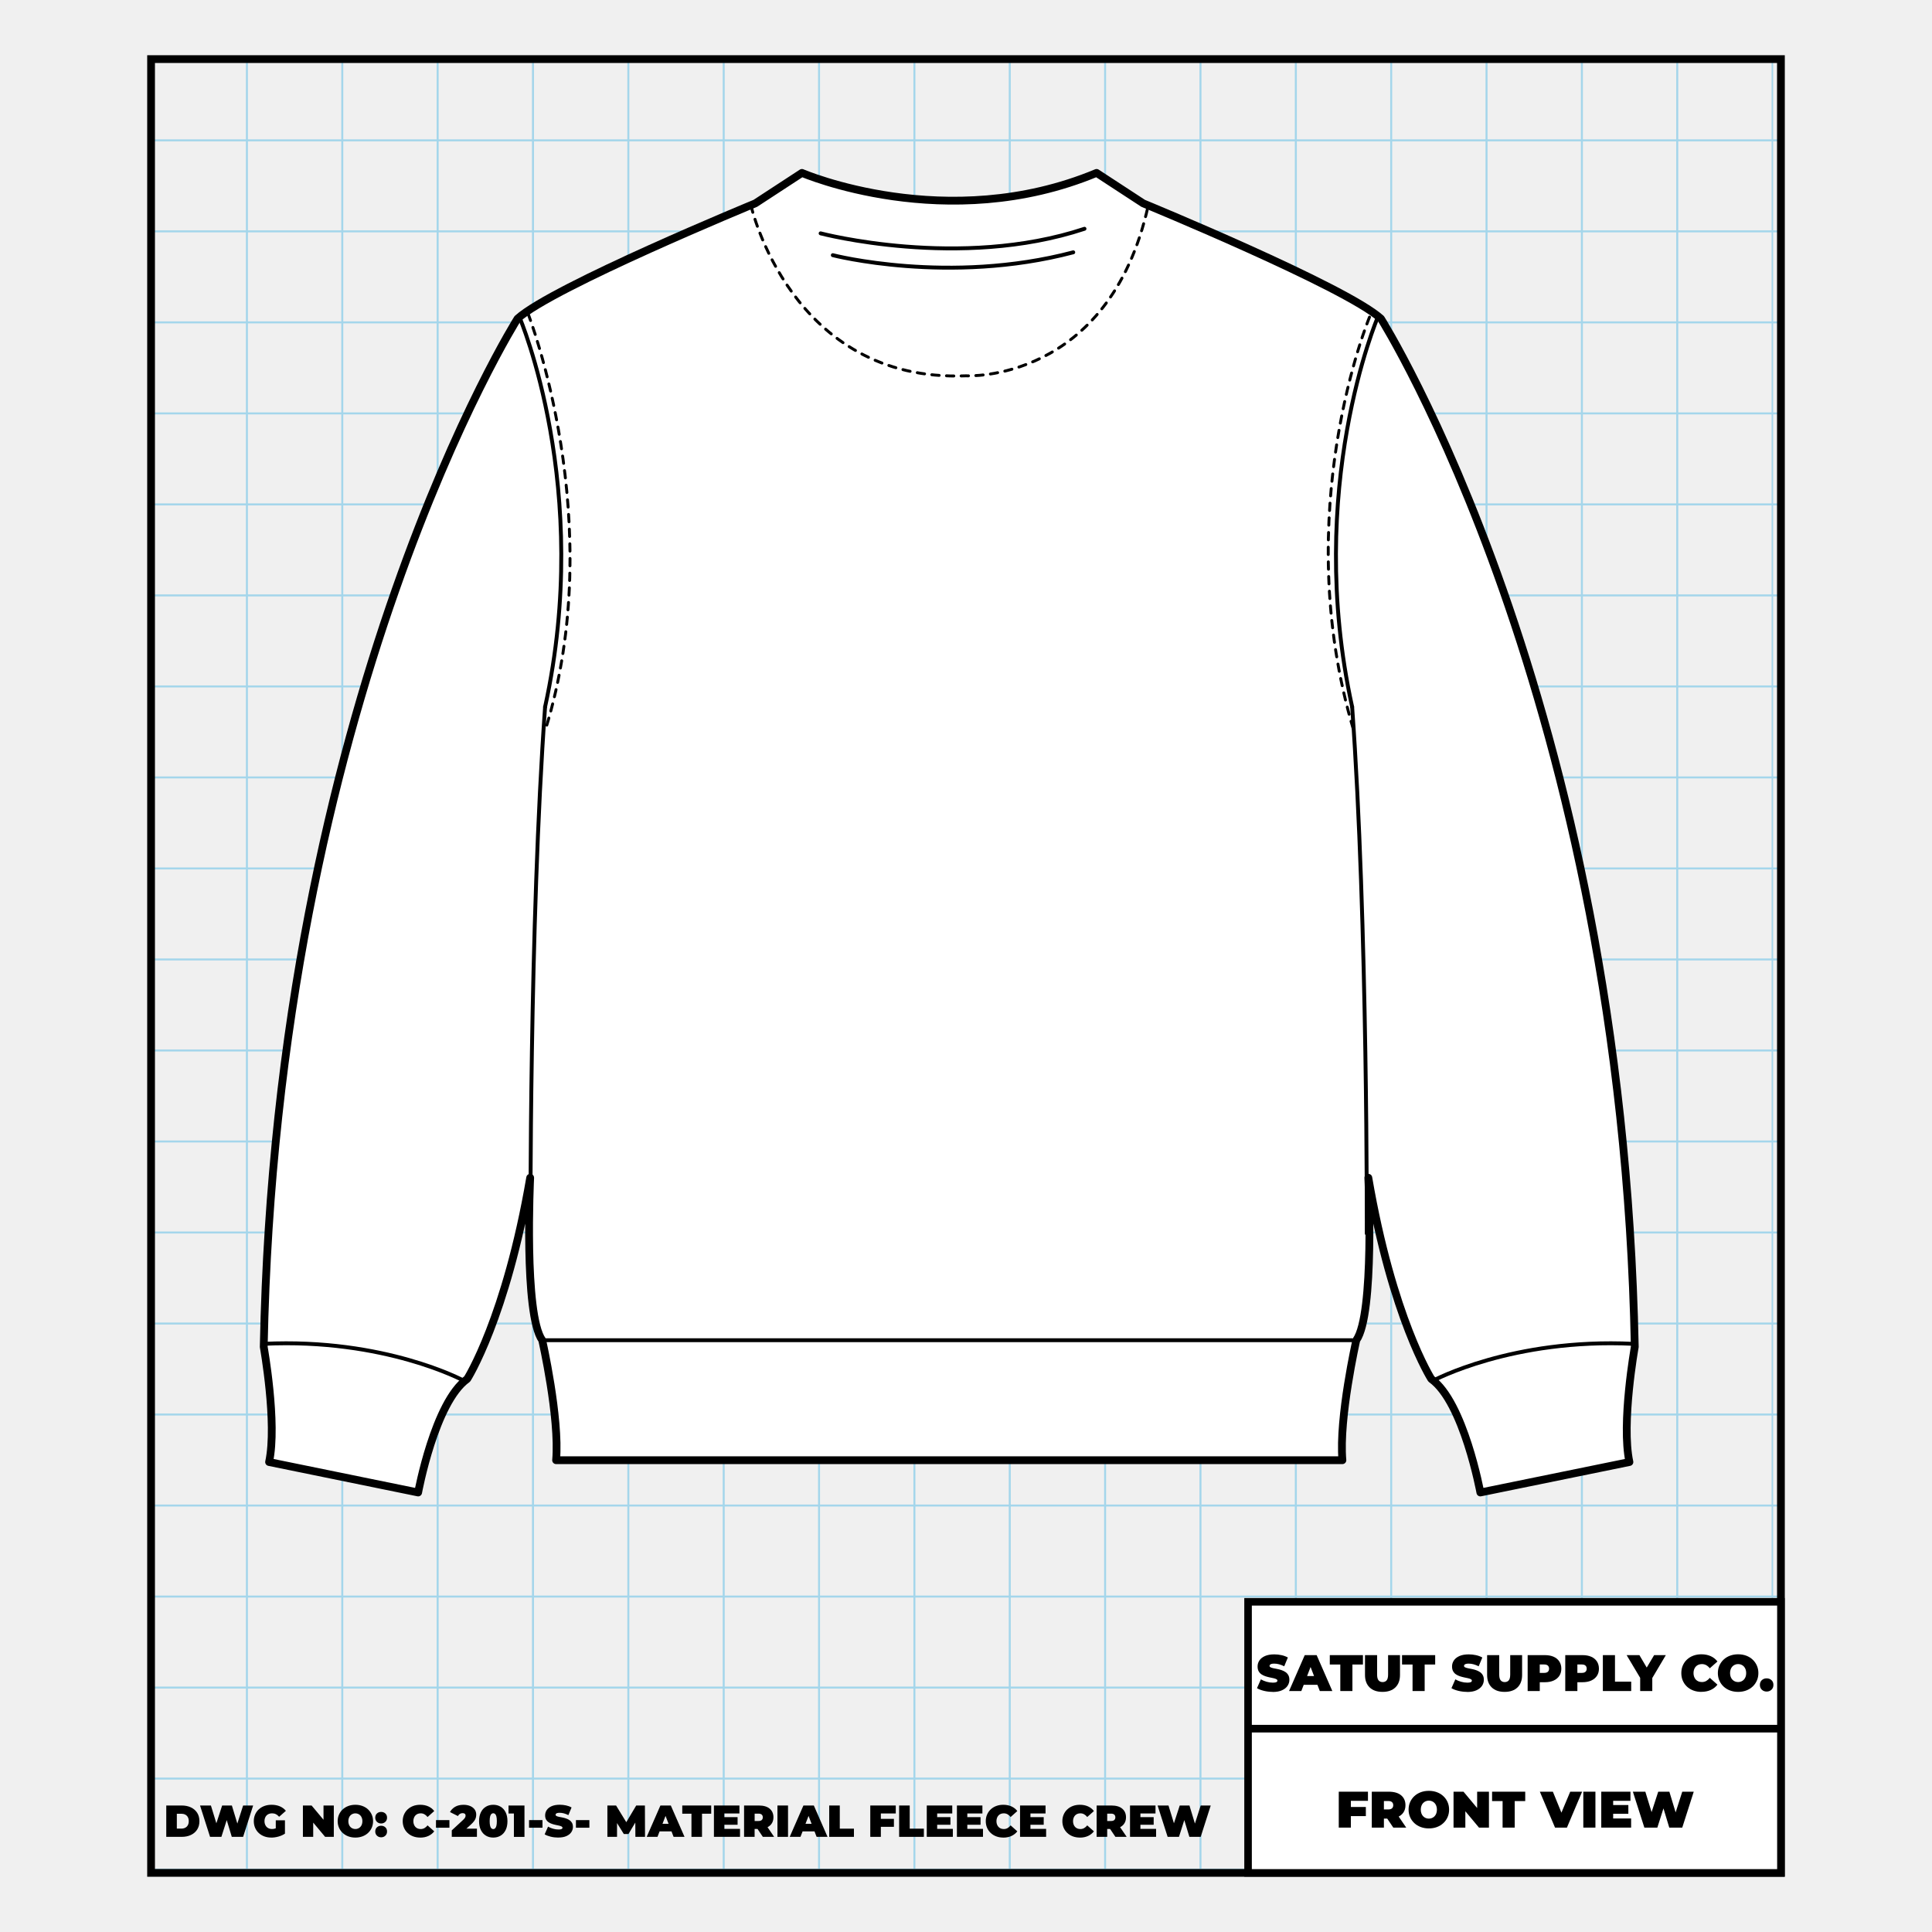
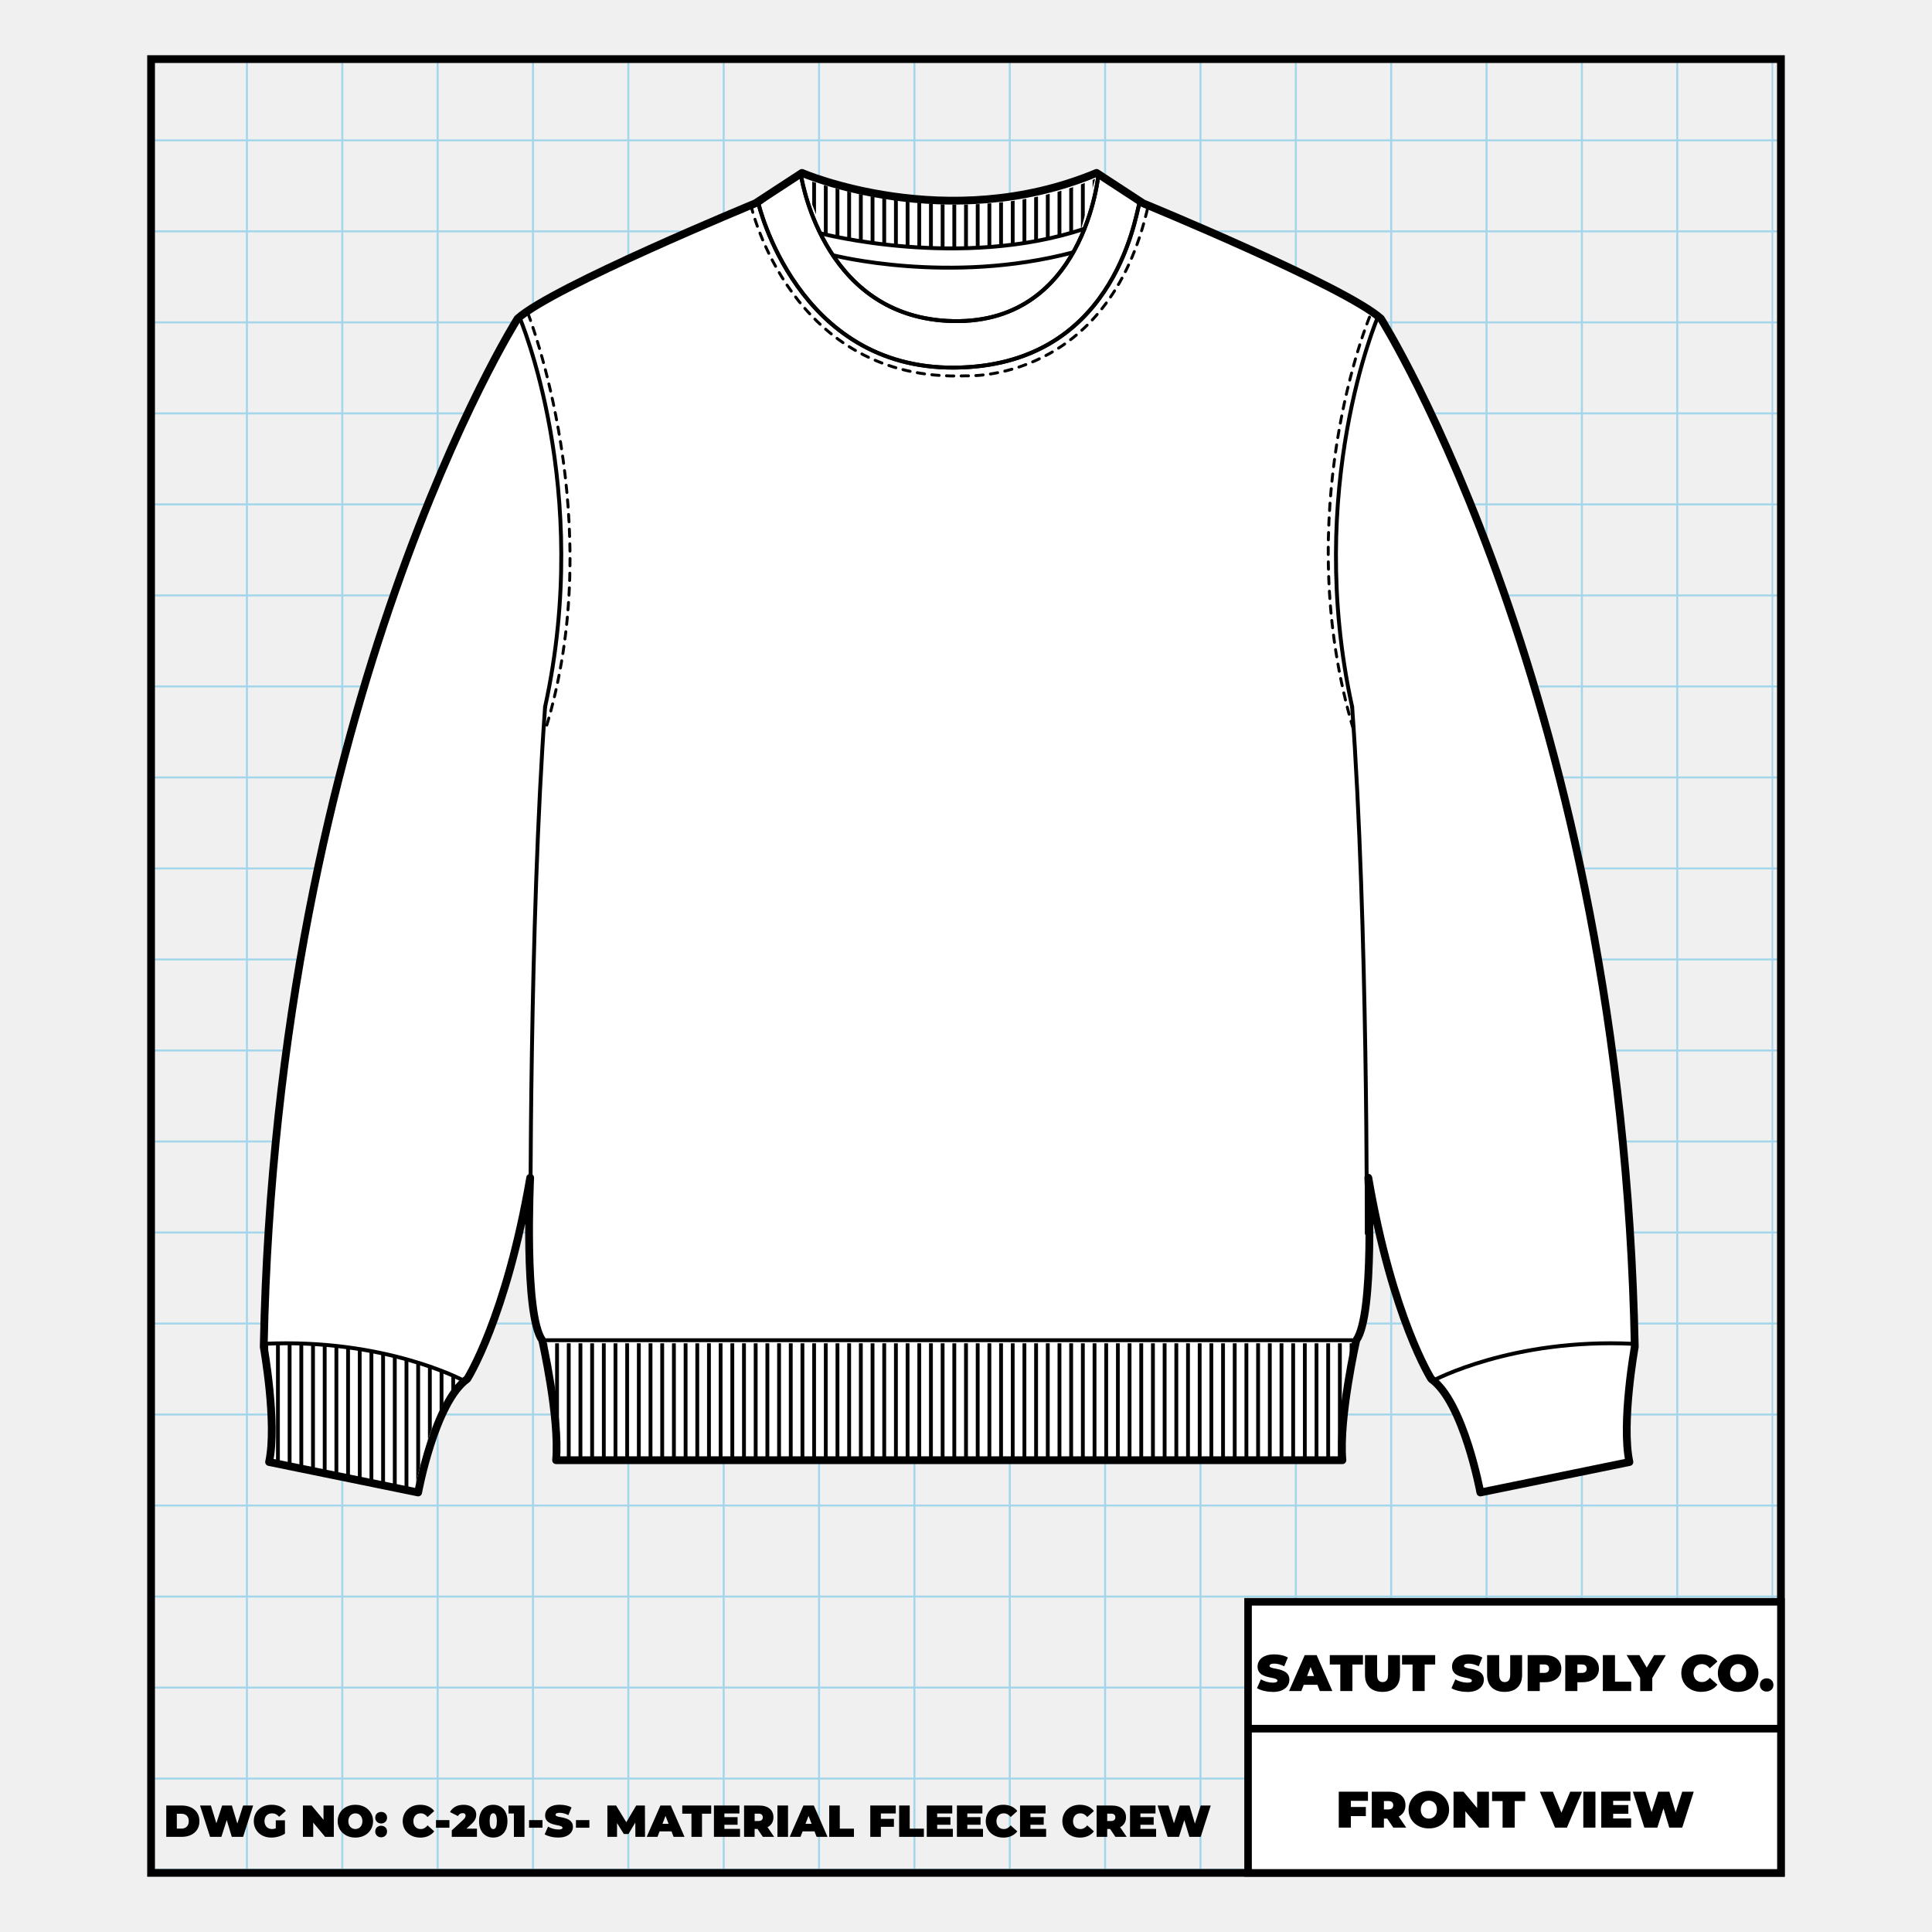
<svg xmlns="http://www.w3.org/2000/svg" xmlns:xlink="http://www.w3.org/1999/xlink" version="1.1" viewBox="0 0 992.13 992.13">
  <defs>
    <style>
      .outline, .seam, .stitching, .dimension, .annotation, .grid, .st6 {
        fill: none;
      }

      .outline, .st7, .stitching {
        stroke-width: 2px;
      }

      .outline, .st7, .stitching, .dimension, .annotation, .grid, .st6, .st8 {
        stroke: #000;
      }

      .outline, .st7, .stitching, .dimension, .grid {
        stroke-linecap: round;
      }

      .outline, .annotation, .st6, .st8 {
        stroke-miterlimit: 10;
      }

      .st9, .st7, .st8 {
        fill: #fff;
      }

      .st10 {
        fill: url(#New_Pattern_22);
      }

      .st7, .stitching, .dimension, .grid {
        stroke-linejoin: round;
      }

      .st11 {
        fill: #27aae1;
      }

      .dimension {
        stroke-width: 4px;
      }

      .st12 {
        fill: url(#New_Pattern_21);
      }

      .st13 {
        fill: url(#New_Pattern_2);
      }

      .annotation {
        stroke-width: 3.91px;
      }

      .grid {
        stroke-dasharray: 3.77;
        stroke-width: 1.5px;
      }

      .st6 {
        stroke-width: 3.98px;
      }

      .st14 {
        opacity: .38;
      }

      .st8 {
        stroke-width: 3.88px;
      }
-      .seam,.stitching{fill:none!important;}g[id*="SEAMS"] path,g[id*="SEAMS"] rect,g[id*="SEAMS"] circle,g[id*="SEAMS"] ellipse,g[id*="SEAMS"] polygon,g[id*="SEAMS"] polyline,g[id*="STITCHING"] path,g[id*="STITCHING"] rect,g[id*="STITCHING"] circle,g[id*="STITCHING"] ellipse,g[id*="STITCHING"] polygon,g[id*="STITCHING"] polyline{fill:none!important;}</style>
+     </style>
    <pattern id="New_Pattern_2" data-name="New Pattern 2" x="0" y="0" width="30" height="80.06" patternTransform="translate(1027.07 -314.06)" patternUnits="userSpaceOnUse" viewBox="0 0 30 80.06">
      <g>
        <rect class="seam" width="30" height="80.06" />
        <rect x="26.03" y="0" width="1.93" height="80.06" />
        <rect x="20.03" y="0" width="1.93" height="80.06" />
        <rect x="14.03" y="0" width="1.93" height="80.06" />
        <rect x="8.03" y="0" width="1.93" height="80.06" />
        <rect x="2.03" y="0" width="1.93" height="80.06" />
      </g>
    </pattern>
    <pattern id="New_Pattern_21" data-name="New Pattern 2" patternTransform="translate(1003.74 -245.26)" xlink:href="#New_Pattern_2" />
    <pattern id="New_Pattern_22" data-name="New Pattern 2" patternTransform="translate(-16408.78 -246.28) rotate(-180) scale(1 -1)" xlink:href="#New_Pattern_2" />
  </defs>
  <g id="_x31_.GRID_x5F_BG">
    <g class="st14">
      <rect class="st11" x="77.84" y="959.57" width="836.45" height="1.02" />
      <rect class="st11" x="77.84" y="912.83" width="836.45" height="1.02" />
      <rect class="st11" x="77.84" y="866.1" width="836.45" height="1.02" />
      <rect class="st11" x="77.84" y="819.36" width="836.45" height="1.02" />
      <rect class="st11" x="77.84" y="772.62" width="836.45" height="1.02" />
      <rect class="st11" x="77.84" y="725.88" width="836.45" height="1.02" />
      <rect class="st11" x="77.84" y="679.15" width="836.45" height="1.02" />
      <rect class="st11" x="77.84" y="632.41" width="836.45" height="1.02" />
      <rect class="st11" x="77.84" y="585.67" width="836.45" height="1.02" />
      <rect class="st11" x="77.84" y="538.94" width="836.45" height="1.02" />
      <rect class="st11" x="77.84" y="492.2" width="836.45" height="1.02" />
      <rect class="st11" x="77.84" y="445.46" width="836.45" height="1.02" />
      <rect class="st11" x="77.84" y="398.72" width="836.45" height="1.02" />
      <rect class="st11" x="77.84" y="351.99" width="836.45" height="1.02" />
      <rect class="st11" x="77.84" y="305.25" width="836.45" height="1.02" />
      <rect class="st11" x="77.84" y="258.51" width="836.45" height="1.02" />
      <rect class="st11" x="77.84" y="211.78" width="836.45" height="1.02" />
      <rect class="st11" x="77.84" y="165.04" width="836.45" height="1.02" />
      <rect class="st11" x="77.84" y="118.3" width="836.45" height="1.02" />
      <rect class="st11" x="77.84" y="71.56" width="836.45" height="1.02" />
      <rect class="st11" x="909.76" y="31.87" width=".8" height="927.7" />
      <rect class="st11" x="860.8" y="31.53" width="1.02" height="928.04" />
      <rect class="st11" x="811.83" y="31.53" width="1.02" height="928.04" />
      <rect class="st11" x="762.86" y="31.53" width="1.02" height="928.04" />
      <rect class="st11" x="713.9" y="31.53" width="1.02" height="928.04" />
      <rect class="st11" x="664.93" y="31.53" width="1.02" height="928.04" />
      <rect class="st11" x="615.96" y="31.53" width="1.02" height="928.04" />
      <rect class="st11" x="566.99" y="31.53" width="1.02" height="928.04" />
      <rect class="st11" x="518.03" y="31.53" width="1.02" height="928.04" />
      <rect class="st11" x="469.06" y="31.53" width="1.02" height="928.04" />
      <rect class="st11" x="420.09" y="31.53" width="1.02" height="928.04" />
      <rect class="st11" x="371.13" y="31.53" width="1.02" height="928.04" />
      <rect class="st11" x="322.16" y="31.53" width="1.02" height="928.04" />
      <rect class="st11" x="273.19" y="31.53" width="1.02" height="928.04" />
      <rect class="st11" x="224.23" y="31.53" width="1.02" height="928.04" />
      <rect class="st11" x="175.26" y="31.53" width="1.02" height="928.04" />
      <rect class="st11" x="126.29" y="31.53" width="1.02" height="928.04" />
    </g>
    <g>
      <rect class="st6" x="77.58" y="30.35" width="836.97" height="931.42" />
      <rect class="st8" x="640.91" y="822.57" width="273.64" height="139.21" />
      <line class="annotation" x1="640.91" y1="887.71" x2="914.55" y2="887.71" />
    </g>
  </g>
  <g id="_x32_.MASK_x5F_FILL">
    <path class="st9" d="M689.36,749.85c-1.9-21.8,7.13-61.62,7.13-61.62,9.51-13.27,6.18-83.43,6.18-83.43,12.36,72.05,32.33,103.33,32.33,103.33,16.64,11.85,25.2,58.3,25.2,58.3l76.55-15.64c-4.28-19.91,2.75-59.14,2.75-59.14-6.6-332.27-130.35-528.01-130.35-528.01-18.15-16.45-122.1-59.22-122.1-59.22l-23.93-15.63c-77.04,32.11-151.31,0-151.31,0l-23.93,15.63s-103.95,42.77-122.1,59.22c0,0-123.75,195.74-130.35,528.01,0,0,7.03,39.23,2.75,59.14l76.55,15.64s8.56-46.45,25.2-58.3c0,0,19.97-31.28,32.33-103.33,0,0-3.33,70.15,6.18,83.43,0,0,9.03,39.82,7.13,61.62h403.76Z" />
  </g>
  <g id="_x33_.SEAMS_x5F_INT">
    <path class="outline" d="M266.74,162.84s37.77,87.9,13.18,200.16" />
+     <path class="stitching" d="M564.17,88.81s-6.79,79.76-77.76,75.97c-65.43-3.5-75.29-75.97-75.29-75.97l-21.6,15.83s19.74,84.77,100.59,84.14,92.58-75.27,95.05-84.77l-20.98-15.19Z" />
+     <path class="stitching" d="M564.17,88.81s-6.79,79.76-77.76,75.97c-65.43-3.5-75.29-75.97-75.29-75.97l-21.6,15.83s19.74,84.77,100.59,84.14,92.58-75.27,95.05-84.77l-20.98-15.19Z" />
    <path class="stitching" d="M272.41,633.43s-.54-159.22,7.51-270.44" />
    <path class="outline" d="M707.54,162.84s-37.77,87.9-13.18,200.16" />
    <path class="stitching" d="M701.87,633.43s.54-159.22-7.51-270.44" />
    <line class="st7" x1="278.47" y1="688.23" x2="694.36" y2="688.23" />
    <path class="stitching" d="M736.06,708.95s40.51-21.85,102.59-18.86" />
    <path class="stitching" d="M238.04,708.95s-40.51-21.85-102.59-18.86" />
    <path class="stitching" d="M421.41,119.83s71.58,18.87,135.5-2.35" />
    <path class="stitching" d="M427.67,131.04s59.66,15.39,123.47-1.47" />
+     <path class="st12" d="M238.04,708.95s-40.51-21.85-102.59-18.86c0,0,9.59,42.76,2.75,60.71l74.61,15.24s8.5-47.47,25.23-57.1Z" />
+     <path class="st10" d="M736.92,707.93s40.51-21.85,102.59-18.86c0,0-9.59,42.76-2.75,60.71l-74.61,15.24s-8.5-47.47-25.23-57.1Z" />
+     <path class="st13" d="M695,689.81h-415.9s11.2,38.93,7.27,59.64l403.62,1.98s-3.31-28.37,5.01-61.62Z" />
+     <path class="st13" d="M413.02,91.86s78.14,29.72,149.37,0l-7.17,25.62s-42.04,19.31-131.7,2.86c0,0-9.21-20.03-10.49-28.49Z" />
  </g>
  <g id="_x34_.OUTLINE_MAIN">
    <path class="dimension" d="M689.36,749.85c-1.9-21.8,7.13-61.62,7.13-61.62,9.51-13.27,6.18-83.43,6.18-83.43,12.36,72.05,32.33,103.33,32.33,103.33,16.64,11.85,25.2,58.3,25.2,58.3l76.55-15.64c-4.28-19.91,2.75-59.14,2.75-59.14-6.6-332.27-130.35-528.01-130.35-528.01-18.15-16.45-122.1-59.22-122.1-59.22l-23.93-15.63c-77.04,32.11-151.31,0-151.31,0l-23.93,15.63s-103.95,42.77-122.1,59.22c0,0-123.75,195.74-130.35,528.01,0,0,7.03,39.23,2.75,59.14l76.55,15.64s8.56-46.45,25.2-58.3c0,0,19.97-31.28,32.33-103.33,0,0-3.33,70.15,6.18,83.43,0,0,9.03,39.82,7.13,61.62h403.76Z" />
  </g>
  <g id="_x35_.STITCHING">
    <path class="grid" d="M385.6,105.38s20.39,91.22,110.46,87.61c0,0,73.36,3.93,93.59-87.49" />
    <path class="grid" d="M271.16,161.04s42,107.34,8.76,214.26" />
    <path class="grid" d="M703.28,162.84s-41.74,100.08-8.07,212.46" />
  </g>
  <g id="_x39_.ANNOTATIONS">
    <g>
      <path d="M653.53,868.82c-1.55,0-3.04-.18-4.48-.53s-2.63-.81-3.56-1.37l2-4.53c.88.51,1.86.92,2.94,1.23s2.13.46,3.15.46c.6,0,1.07-.04,1.41-.12.34-.08.59-.19.75-.34s.24-.33.24-.54c0-.33-.18-.6-.55-.79s-.86-.36-1.46-.49c-.61-.13-1.27-.27-1.99-.42-.72-.15-1.44-.35-2.17-.59-.73-.25-1.4-.57-2-.97-.61-.4-1.09-.94-1.46-1.59-.37-.66-.55-1.48-.55-2.46,0-1.14.32-2.18.96-3.12.64-.94,1.6-1.69,2.87-2.25,1.27-.56,2.86-.84,4.76-.84,1.25,0,2.48.13,3.69.4,1.21.26,2.3.67,3.27,1.21l-1.87,4.51c-.91-.46-1.8-.8-2.65-1.03-.85-.23-1.68-.34-2.49-.34-.6,0-1.07.05-1.42.16-.35.11-.6.25-.75.42-.15.18-.22.37-.22.58,0,.32.18.57.55.75s.86.34,1.46.46c.61.12,1.27.25,2,.4.73.14,1.45.33,2.17.58.72.25,1.38.57,1.99.98.61.4,1.09.93,1.46,1.58.37.65.55,1.46.55,2.42,0,1.12-.32,2.16-.96,3.1-.64.94-1.59,1.7-2.86,2.27-1.26.57-2.85.86-4.77.86Z" />
      <path d="M661.96,868.39l8.06-18.44h6.11l8.06,18.44h-6.43l-5.96-15.49h2.42l-5.96,15.49h-6.32ZM666.76,865.18l1.58-4.48h8.48l1.58,4.48h-11.65Z" />
      <path d="M688.28,868.39v-13.62h-5.4v-4.82h17.02v4.82h-5.4v13.62h-6.22Z" />
      <path d="M709.94,868.82c-2.83,0-5.03-.76-6.61-2.29-1.58-1.53-2.37-3.67-2.37-6.43v-10.14h6.22v9.96c0,1.41.25,2.4.76,2.99.51.59,1.19.88,2.06.88s1.57-.29,2.07-.88c.5-.59.75-1.58.75-2.99v-9.96h6.11v10.14c0,2.76-.79,4.9-2.37,6.43s-3.79,2.29-6.61,2.29Z" />
      <path d="M725.38,868.39v-13.62h-5.4v-4.82h17.02v4.82h-5.4v13.62h-6.22Z" />
      <path d="M753.39,868.82c-1.55,0-3.04-.18-4.48-.53s-2.63-.81-3.56-1.37l2-4.53c.88.51,1.86.92,2.94,1.23s2.13.46,3.15.46c.6,0,1.07-.04,1.41-.12.34-.08.59-.19.75-.34s.24-.33.24-.54c0-.33-.18-.6-.55-.79s-.86-.36-1.46-.49c-.61-.13-1.27-.27-1.99-.42-.72-.15-1.44-.35-2.17-.59-.73-.25-1.4-.57-2-.97-.61-.4-1.09-.94-1.46-1.59-.37-.66-.55-1.48-.55-2.46,0-1.14.32-2.18.96-3.12.64-.94,1.6-1.69,2.87-2.25,1.27-.56,2.86-.84,4.76-.84,1.25,0,2.48.13,3.69.4,1.21.26,2.3.67,3.27,1.21l-1.87,4.51c-.91-.46-1.8-.8-2.65-1.03-.85-.23-1.68-.34-2.49-.34-.6,0-1.07.05-1.42.16-.35.11-.6.25-.75.42-.15.18-.22.37-.22.58,0,.32.18.57.55.75s.86.34,1.46.46c.61.12,1.27.25,2,.4.73.14,1.45.33,2.17.58.72.25,1.38.57,1.99.98.61.4,1.09.93,1.46,1.58.37.65.55,1.46.55,2.42,0,1.12-.32,2.16-.96,3.1-.64.94-1.59,1.7-2.86,2.27-1.26.57-2.85.86-4.77.86Z" />
      <path d="M772.65,868.82c-2.83,0-5.03-.76-6.61-2.29-1.58-1.53-2.37-3.67-2.37-6.43v-10.14h6.22v9.96c0,1.41.25,2.4.76,2.99.51.59,1.19.88,2.06.88s1.57-.29,2.07-.88c.5-.59.75-1.58.75-2.99v-9.96h6.11v10.14c0,2.76-.79,4.9-2.37,6.43s-3.79,2.29-6.61,2.29Z" />
      <path d="M784.49,868.39v-18.44h8.88c1.72,0,3.21.28,4.47.84,1.26.56,2.23,1.37,2.91,2.41.68,1.04,1.03,2.28,1.03,3.7s-.34,2.65-1.03,3.69c-.69,1.04-1.66,1.84-2.91,2.41-1.26.57-2.74.86-4.47.86h-5.43l2.77-2.66v7.19h-6.22ZM790.7,861.89l-2.77-2.82h5.03c.86,0,1.5-.19,1.91-.58s.62-.91.62-1.58-.21-1.19-.62-1.58c-.41-.39-1.05-.58-1.91-.58h-5.03l2.77-2.82v9.96Z" />
      <path d="M803.8,868.39v-18.44h8.88c1.72,0,3.21.28,4.47.84,1.26.56,2.23,1.37,2.91,2.41.68,1.04,1.03,2.28,1.03,3.7s-.34,2.65-1.03,3.69c-.69,1.04-1.66,1.84-2.91,2.41-1.26.57-2.74.86-4.47.86h-5.43l2.77-2.66v7.19h-6.22ZM810.02,861.89l-2.77-2.82h5.03c.86,0,1.5-.19,1.91-.58s.62-.91.62-1.58-.21-1.19-.62-1.58c-.41-.39-1.05-.58-1.91-.58h-5.03l2.77-2.82v9.96Z" />
      <path d="M823.11,868.39v-18.44h6.22v13.62h8.33v4.82h-14.54Z" />
      <path d="M842.27,868.39v-8.09l1.42,3.71-8.38-14.07h6.56l5.67,9.62h-3.82l5.72-9.62h6.01l-8.33,14.07,1.37-3.71v8.09h-6.22Z" />
      <path d="M873.68,868.82c-1.48,0-2.84-.23-4.1-.7-1.26-.47-2.35-1.13-3.27-1.99-.92-.86-1.64-1.88-2.15-3.06-.51-1.18-.76-2.48-.76-3.9s.25-2.72.76-3.9c.51-1.18,1.23-2.2,2.15-3.06.92-.86,2.01-1.52,3.27-1.99,1.26-.46,2.62-.7,4.1-.7,1.81,0,3.41.32,4.81.95,1.4.63,2.55,1.55,3.46,2.74l-3.93,3.5c-.54-.69-1.15-1.22-1.8-1.59-.66-.38-1.4-.57-2.23-.57-.65,0-1.24.11-1.77.32-.53.21-.98.52-1.36.92-.38.4-.67.89-.88,1.46-.21.57-.32,1.21-.32,1.91s.11,1.34.32,1.91c.21.57.5,1.06.88,1.46.38.4.83.71,1.36.92.53.21,1.12.32,1.77.32.83,0,1.57-.19,2.23-.57.66-.38,1.26-.91,1.8-1.59l3.93,3.5c-.91,1.18-2.07,2.09-3.46,2.73-1.4.64-3,.96-4.81.96Z" />
      <path d="M892.57,868.82c-1.49,0-2.88-.24-4.15-.71-1.27-.47-2.38-1.15-3.31-2.02-.93-.87-1.66-1.89-2.17-3.07-.52-1.18-.78-2.46-.78-3.85s.26-2.69.78-3.86c.52-1.17,1.24-2.19,2.17-3.06.93-.87,2.03-1.54,3.31-2.02,1.27-.47,2.66-.71,4.15-.71s2.9.24,4.16.71c1.27.47,2.36,1.15,3.29,2.02.93.87,1.66,1.89,2.17,3.06.52,1.17.78,2.46.78,3.86s-.26,2.67-.78,3.85-1.24,2.2-2.17,3.07-2.03,1.54-3.29,2.02c-1.26.47-2.65.71-4.16.71ZM892.57,863.78c.58,0,1.12-.11,1.62-.32.5-.21.94-.51,1.32-.91.38-.4.67-.88.88-1.45.21-.57.32-1.22.32-1.94s-.11-1.37-.32-1.94c-.21-.57-.51-1.05-.88-1.45-.38-.4-.82-.7-1.32-.91-.5-.21-1.04-.32-1.62-.32s-1.12.11-1.62.32-.94.51-1.32.91c-.38.4-.67.88-.88,1.45-.21.57-.32,1.22-.32,1.94s.11,1.37.32,1.94c.21.57.5,1.05.88,1.45.38.39.82.7,1.32.91.5.21,1.04.32,1.62.32Z" />
      <path d="M907.22,868.66c-.98,0-1.81-.32-2.48-.96-.67-.64-1-1.46-1-2.46s.33-1.83,1-2.45c.67-.62,1.49-.92,2.48-.92s1.81.31,2.48.92c.67.62,1,1.43,1,2.45s-.33,1.82-1,2.46c-.67.64-1.49.96-2.48.96Z" />
    </g>
    <g>
      <path d="M85.38,943.27v-16.1h7.94c1.79,0,3.37.33,4.74.98,1.36.65,2.43,1.58,3.2,2.77.77,1.2,1.15,2.63,1.15,4.3s-.38,3.09-1.15,4.29c-.77,1.2-1.83,2.13-3.2,2.78-1.36.65-2.94.98-4.74.98h-7.94ZM90.81,939.04h2.28c.77,0,1.44-.15,2.01-.44.58-.29,1.02-.72,1.35-1.3.32-.58.48-1.27.48-2.08s-.16-1.53-.48-2.09c-.32-.57-.77-1-1.35-1.29-.57-.29-1.25-.44-2.01-.44h-2.28v7.64Z" />
      <path d="M107.87,943.27l-5.15-16.1h5.59l4.16,13.59h-2.81l4.42-13.59h4.99l4.12,13.59h-2.69l4.35-13.59h5.15l-5.15,16.1h-5.82l-3.36-11.13h1.56l-3.54,11.13h-5.82Z" />
      <path d="M139.32,943.64c-1.3,0-2.5-.2-3.6-.61-1.1-.41-2.05-.99-2.85-1.74-.81-.75-1.43-1.64-1.87-2.67-.44-1.03-.67-2.16-.67-3.4s.22-2.38.67-3.4c.44-1.03,1.07-1.92,1.89-2.67.81-.75,1.77-1.33,2.89-1.74s2.33-.61,3.67-.61c1.59,0,3.02.27,4.27.8,1.25.54,2.28,1.3,3.09,2.3l-3.47,3.06c-.51-.58-1.05-1.02-1.64-1.32-.59-.3-1.25-.45-1.97-.45-.6,0-1.14.09-1.62.28-.48.18-.89.45-1.23.8-.34.35-.6.77-.78,1.27-.18.49-.28,1.05-.28,1.68s.09,1.15.28,1.64.44.92.78,1.28c.34.35.74.62,1.21.82.47.19.99.29,1.58.29.61,0,1.21-.1,1.79-.31.58-.21,1.2-.56,1.86-1.07l3.04,3.73c-.98.66-2.1,1.17-3.36,1.52s-2.48.53-3.66.53ZM146.33,941.59l-4.71-.69v-6.12h4.71v6.81Z" />
      <path d="M155.55,943.27v-16.1h4.46l8.19,9.8h-2.07v-9.8h5.29v16.1h-4.46l-8.19-9.8h2.07v9.8h-5.29Z" />
      <path d="M182.49,943.64c-1.3,0-2.51-.21-3.62-.62s-2.07-1-2.89-1.76c-.81-.76-1.45-1.65-1.9-2.68-.45-1.03-.68-2.15-.68-3.36s.23-2.35.68-3.37c.45-1.02,1.08-1.91,1.9-2.67.81-.76,1.77-1.34,2.89-1.76s2.32-.62,3.62-.62,2.53.21,3.63.62,2.06,1,2.88,1.76c.81.76,1.44,1.65,1.9,2.67.45,1.02.68,2.14.68,3.37s-.23,2.33-.68,3.36c-.45,1.03-1.08,1.92-1.9,2.68-.81.76-1.77,1.35-2.88,1.76s-2.32.62-3.63.62ZM182.49,939.25c.51,0,.98-.09,1.41-.28.44-.18.82-.45,1.15-.79.33-.34.59-.77.77-1.26s.28-1.06.28-1.69-.09-1.19-.28-1.69-.44-.92-.77-1.27c-.33-.34-.71-.61-1.15-.79-.44-.18-.91-.28-1.41-.28s-.98.09-1.41.28c-.44.18-.82.45-1.15.79-.33.35-.59.77-.77,1.27s-.28,1.06-.28,1.69.09,1.19.28,1.69.44.92.77,1.26c.33.35.71.61,1.15.79.44.18.91.28,1.41.28Z" />
      <path d="M195.73,936.4c-.86,0-1.58-.28-2.16-.84-.58-.56-.87-1.28-.87-2.15s.29-1.6.87-2.14c.58-.54,1.3-.8,2.16-.8s1.58.27,2.16.8c.58.54.87,1.25.87,2.14s-.29,1.59-.87,2.15c-.58.56-1.3.84-2.16.84ZM195.73,943.5c-.86,0-1.58-.28-2.16-.84-.58-.56-.87-1.28-.87-2.15s.29-1.6.87-2.14c.58-.54,1.3-.8,2.16-.8s1.58.27,2.16.8c.58.54.87,1.25.87,2.14s-.29,1.59-.87,2.15c-.58.56-1.3.84-2.16.84Z" />
      <path d="M215.77,943.64c-1.29,0-2.48-.2-3.58-.61-1.1-.41-2.05-.99-2.85-1.74-.81-.75-1.43-1.64-1.87-2.67-.44-1.03-.67-2.16-.67-3.4s.22-2.38.67-3.4c.44-1.03,1.07-1.92,1.87-2.67.81-.75,1.76-1.33,2.85-1.74,1.1-.41,2.29-.61,3.58-.61,1.58,0,2.98.28,4.2.83,1.22.55,2.23,1.35,3.02,2.39l-3.43,3.06c-.48-.6-1-1.06-1.58-1.39-.57-.33-1.22-.5-1.94-.5-.57,0-1.08.09-1.54.28-.46.18-.85.45-1.18.8-.33.35-.59.78-.77,1.28-.18.5-.28,1.05-.28,1.67s.09,1.17.28,1.67c.18.5.44.92.77,1.28.33.35.72.62,1.18.81.46.18.97.28,1.54.28.72,0,1.37-.16,1.94-.49.58-.33,1.1-.79,1.58-1.39l3.43,3.06c-.8,1.03-1.81,1.82-3.02,2.38-1.22.56-2.62.84-4.2.84Z" />
      <path d="M223.89,938.58v-3.91h6.9v3.91h-6.9Z" />
      <path d="M232,943.27v-3.33l5.82-5.38c.37-.35.64-.66.82-.92s.3-.5.36-.7c.06-.21.09-.4.09-.59,0-.4-.13-.71-.39-.93-.26-.22-.65-.33-1.17-.33-.48,0-.93.13-1.36.38-.43.25-.77.62-1.01,1.12l-4.09-2.05c.58-1.1,1.46-2,2.62-2.69,1.17-.69,2.61-1.04,4.35-1.04,1.27,0,2.4.21,3.38.62s1.75,1,2.3,1.75c.55.75.83,1.64.83,2.67,0,.52-.07,1.04-.2,1.56-.13.52-.4,1.07-.79,1.64-.4.58-.99,1.22-1.77,1.92l-4.37,3.98-.85-1.89h8.35v4.21h-12.9Z" />
      <path d="M253.3,943.64c-1.43,0-2.69-.33-3.78-.99s-1.95-1.62-2.58-2.88c-.62-1.26-.93-2.78-.93-4.55s.31-3.3.93-4.55c.62-1.26,1.48-2.22,2.58-2.88s2.36-.99,3.78-.99,2.69.33,3.78.99c1.1.66,1.95,1.62,2.58,2.88.62,1.26.93,2.78.93,4.55s-.31,3.3-.93,4.55c-.62,1.26-1.48,2.22-2.58,2.88-1.1.66-2.36.99-3.78.99ZM253.3,939.29c.35,0,.67-.12.94-.37s.49-.67.66-1.27c.16-.6.24-1.41.24-2.44s-.08-1.86-.24-2.45c-.16-.59-.38-1.01-.66-1.25s-.59-.37-.94-.37-.67.12-.94.37c-.28.25-.49.66-.66,1.25-.16.59-.24,1.41-.24,2.45s.08,1.84.24,2.44c.16.6.38,1.02.66,1.27.28.25.59.37.94.37Z" />
      <path d="M263.9,943.27v-14.21l2.32,2.21h-5.08v-4.09h8.19v16.1h-5.43Z" />
      <path d="M271.68,938.58v-3.91h6.9v3.91h-6.9Z" />
      <path d="M286.7,943.64c-1.35,0-2.65-.15-3.91-.46s-2.29-.71-3.1-1.2l1.75-3.96c.77.45,1.62.8,2.56,1.07.94.27,1.86.4,2.75.4.52,0,.93-.03,1.23-.1.3-.07.52-.17.66-.3.14-.13.21-.29.21-.47,0-.29-.16-.52-.48-.69-.32-.17-.75-.31-1.28-.43-.53-.12-1.11-.24-1.74-.37-.63-.13-1.26-.3-1.9-.52-.64-.21-1.22-.5-1.75-.85s-.95-.82-1.28-1.39c-.32-.58-.48-1.29-.48-2.15,0-1,.28-1.91.84-2.73.56-.82,1.4-1.48,2.51-1.97,1.11-.49,2.5-.74,4.15-.74,1.09,0,2.16.12,3.22.34,1.06.23,2.01.58,2.85,1.06l-1.63,3.93c-.8-.4-1.57-.7-2.31-.9-.74-.2-1.47-.3-2.17-.3-.52,0-.94.05-1.24.14-.31.09-.53.22-.66.37-.13.15-.2.32-.2.51,0,.28.16.5.48.66.32.16.75.29,1.28.4.53.11,1.11.22,1.75.34.64.12,1.27.29,1.9.51.63.21,1.21.5,1.74.85.53.35.95.81,1.28,1.38.32.57.48,1.27.48,2.12,0,.98-.28,1.88-.84,2.7-.56.82-1.39,1.48-2.5,1.98s-2.49.75-4.16.75Z" />
      <path d="M295.76,938.58v-3.91h6.9v3.91h-6.9Z" />
      <path d="M311.91,943.27v-16.1h4.46l6.44,10.51h-2.35l6.26-10.51h4.46l.05,16.1h-4.94l-.05-8.65h.78l-4.28,7.2h-2.39l-4.46-7.2h.97v8.65h-4.94Z" />
      <path d="M332.1,943.27l7.04-16.1h5.34l7.04,16.1h-5.61l-5.2-13.52h2.12l-5.2,13.52h-5.52ZM336.29,940.47l1.38-3.91h7.41l1.38,3.91h-10.17Z" />
      <path d="M355.08,943.27v-11.89h-4.72v-4.21h14.86v4.21h-4.72v11.89h-5.43Z" />
      <path d="M366.62,943.27v-16.1h13.09v4.09h-7.75v7.91h8.05v4.09h-13.39ZM371.59,937.06v-3.91h7.18v3.91h-7.18Z" />
      <path d="M382.1,943.27v-16.1h7.52c2.47,0,4.35.54,5.63,1.63,1.29,1.09,1.93,2.57,1.93,4.44,0,1.24-.3,2.31-.9,3.21-.6.9-1.45,1.58-2.54,2.06s-2.4.71-3.9.71h-4.74l2.41-2.23v6.28h-5.43ZM387.53,937.59l-2.41-2.46h4.39c.75,0,1.31-.17,1.67-.51.36-.34.54-.8.54-1.38s-.18-1.04-.54-1.38c-.36-.34-.92-.51-1.67-.51h-4.39l2.41-2.46v8.69ZM391.74,943.27l-3.96-5.87h5.75l4,5.87h-5.8Z" />
      <path d="M399.24,943.27v-16.1h5.43v16.1h-5.43Z" />
      <path d="M405.54,943.27l7.04-16.1h5.34l7.04,16.1h-5.61l-5.2-13.52h2.12l-5.2,13.52h-5.52ZM409.72,940.47l1.38-3.91h7.41l1.38,3.91h-10.17Z" />
      <path d="M425.82,943.27v-16.1h5.43v11.89h7.27v4.21h-12.7Z" />
      <path d="M446.91,943.27v-16.1h13.09v4.09h-7.66v12.01h-5.43ZM451.97,938.12v-4.09h7.08v4.09h-7.08Z" />
      <path d="M461.73,943.27v-16.1h5.43v11.89h7.27v4.21h-12.7Z" />
      <path d="M475.92,943.27v-16.1h13.09v4.09h-7.75v7.91h8.05v4.09h-13.39ZM480.89,937.06v-3.91h7.18v3.91h-7.18Z" />
      <path d="M491.4,943.27v-16.1h13.09v4.09h-7.75v7.91h8.05v4.09h-13.39ZM496.36,937.06v-3.91h7.18v3.91h-7.18Z" />
      <path d="M515.2,943.64c-1.29,0-2.48-.2-3.58-.61-1.1-.41-2.05-.99-2.85-1.74-.81-.75-1.43-1.64-1.88-2.67-.45-1.03-.67-2.16-.67-3.4s.22-2.38.67-3.4c.44-1.03,1.07-1.92,1.88-2.67.8-.75,1.75-1.33,2.85-1.74,1.1-.41,2.29-.61,3.58-.61,1.58,0,2.98.28,4.2.83,1.22.55,2.23,1.35,3.02,2.39l-3.43,3.06c-.47-.6-1-1.06-1.58-1.39-.58-.33-1.22-.5-1.94-.5-.57,0-1.08.09-1.54.28-.46.18-.86.45-1.18.8-.33.35-.59.78-.77,1.28-.18.5-.28,1.05-.28,1.67s.09,1.17.28,1.67c.18.5.44.92.77,1.28.33.35.72.62,1.18.81.46.18.97.28,1.54.28.72,0,1.37-.16,1.94-.49.58-.33,1.1-.79,1.58-1.39l3.43,3.06c-.8,1.03-1.81,1.82-3.02,2.38-1.22.56-2.62.84-4.2.84Z" />
      <path d="M523.82,943.27v-16.1h13.09v4.09h-7.75v7.91h8.05v4.09h-13.39ZM528.79,937.06v-3.91h7.18v3.91h-7.18Z" />
      <path d="M554.53,943.64c-1.29,0-2.48-.2-3.58-.61-1.1-.41-2.05-.99-2.85-1.74-.81-.75-1.43-1.64-1.88-2.67-.45-1.03-.67-2.16-.67-3.4s.22-2.38.67-3.4c.44-1.03,1.07-1.92,1.88-2.67.8-.75,1.75-1.33,2.85-1.74,1.1-.41,2.29-.61,3.58-.61,1.58,0,2.98.28,4.2.83,1.22.55,2.23,1.35,3.02,2.39l-3.43,3.06c-.47-.6-1-1.06-1.58-1.39-.58-.33-1.22-.5-1.94-.5-.57,0-1.08.09-1.54.28-.46.18-.86.45-1.18.8-.33.35-.59.78-.77,1.28-.18.5-.28,1.05-.28,1.67s.09,1.17.28,1.67c.18.5.44.92.77,1.28.33.35.72.62,1.18.81.46.18.97.28,1.54.28.72,0,1.37-.16,1.94-.49.58-.33,1.1-.79,1.58-1.39l3.43,3.06c-.8,1.03-1.81,1.82-3.02,2.38-1.22.56-2.62.84-4.2.84Z" />
      <path d="M563.15,943.27v-16.1h7.52c2.47,0,4.35.54,5.63,1.63s1.93,2.57,1.93,4.44c0,1.24-.3,2.31-.9,3.21-.6.9-1.45,1.58-2.54,2.06-1.1.48-2.4.71-3.9.71h-4.74l2.42-2.23v6.28h-5.43ZM568.58,937.59l-2.42-2.46h4.39c.75,0,1.31-.17,1.67-.51.36-.34.54-.8.54-1.38s-.18-1.04-.54-1.38c-.36-.34-.92-.51-1.67-.51h-4.39l2.42-2.46v8.69ZM572.79,943.27l-3.96-5.87h5.75l4,5.87h-5.8Z" />
      <path d="M580.29,943.27v-16.1h13.09v4.09h-7.75v7.91h8.05v4.09h-13.39ZM585.26,937.06v-3.91h7.18v3.91h-7.18Z" />
      <path d="M599.61,943.27l-5.15-16.1h5.59l4.16,13.59h-2.81l4.42-13.59h4.99l4.12,13.59h-2.69l4.35-13.59h5.15l-5.15,16.1h-5.82l-3.36-11.13h1.56l-3.54,11.13h-5.82Z" />
    </g>
    <g>
      <path d="M687.49,938.52v-18.44h14.99v4.69h-8.77v13.75h-6.22ZM693.28,932.62v-4.69h8.12v4.69h-8.12Z" />
      <path d="M704.45,938.52v-18.44h8.62c2.83,0,4.98.62,6.46,1.87,1.48,1.25,2.21,2.94,2.21,5.09,0,1.42-.34,2.65-1.03,3.68-.69,1.03-1.66,1.81-2.91,2.36s-2.74.82-4.47.82h-5.43l2.77-2.56v7.19h-6.22ZM710.67,932.01l-2.77-2.82h5.03c.86,0,1.5-.19,1.91-.58s.62-.91.62-1.58-.21-1.19-.62-1.58c-.41-.39-1.05-.58-1.91-.58h-5.03l2.77-2.82v9.96ZM715.49,938.52l-4.53-6.72h6.59l4.58,6.72h-6.64Z" />
      <path d="M733.75,938.94c-1.49,0-2.88-.24-4.15-.71-1.27-.47-2.38-1.15-3.31-2.02-.93-.87-1.66-1.89-2.17-3.07-.52-1.18-.78-2.46-.78-3.85s.26-2.69.78-3.86c.52-1.17,1.24-2.19,2.17-3.06.93-.87,2.03-1.54,3.31-2.02,1.27-.47,2.66-.71,4.15-.71s2.9.24,4.16.71c1.27.47,2.36,1.15,3.29,2.02.93.87,1.66,1.89,2.17,3.06.52,1.17.78,2.46.78,3.86s-.26,2.67-.78,3.85-1.24,2.2-2.17,3.07-2.03,1.54-3.29,2.02c-1.26.47-2.65.71-4.16.71ZM733.75,933.91c.58,0,1.12-.11,1.62-.32.5-.21.94-.51,1.32-.91.38-.4.67-.88.88-1.45.21-.57.32-1.22.32-1.94s-.11-1.37-.32-1.94c-.21-.57-.51-1.05-.88-1.45-.38-.4-.82-.7-1.32-.91-.5-.21-1.04-.32-1.62-.32s-1.12.11-1.62.32-.94.51-1.32.91c-.38.4-.67.88-.88,1.45-.21.57-.32,1.22-.32,1.94s.11,1.37.32,1.94c.21.57.5,1.05.88,1.45.38.39.82.7,1.32.91.5.21,1.04.32,1.62.32Z" />
      <path d="M746.43,938.52v-18.44h5.11l9.38,11.22h-2.37v-11.22h6.06v18.44h-5.11l-9.38-11.22h2.37v11.22h-6.06Z" />
      <path d="M771.62,938.52v-13.62h-5.4v-4.82h17.02v4.82h-5.4v13.62h-6.22Z" />
      <path d="M798.55,938.52l-7.8-18.44h6.69l6.35,15.57h-3.98l6.54-15.57h6.11l-7.8,18.44h-6.11Z" />
      <path d="M813.07,938.52v-18.44h6.22v18.44h-6.22Z" />
      <path d="M822.29,938.52v-18.44h14.99v4.69h-8.88v9.06h9.22v4.69h-15.33ZM827.98,931.41v-4.48h8.22v4.48h-8.22Z" />
      <path d="M844.42,938.52l-5.9-18.44h6.4l4.77,15.57h-3.21l5.06-15.57h5.72l4.72,15.57h-3.08l4.98-15.57h5.9l-5.9,18.44h-6.67l-3.85-12.75h1.79l-4.06,12.75h-6.67Z" />
    </g>
  </g>
</svg>
